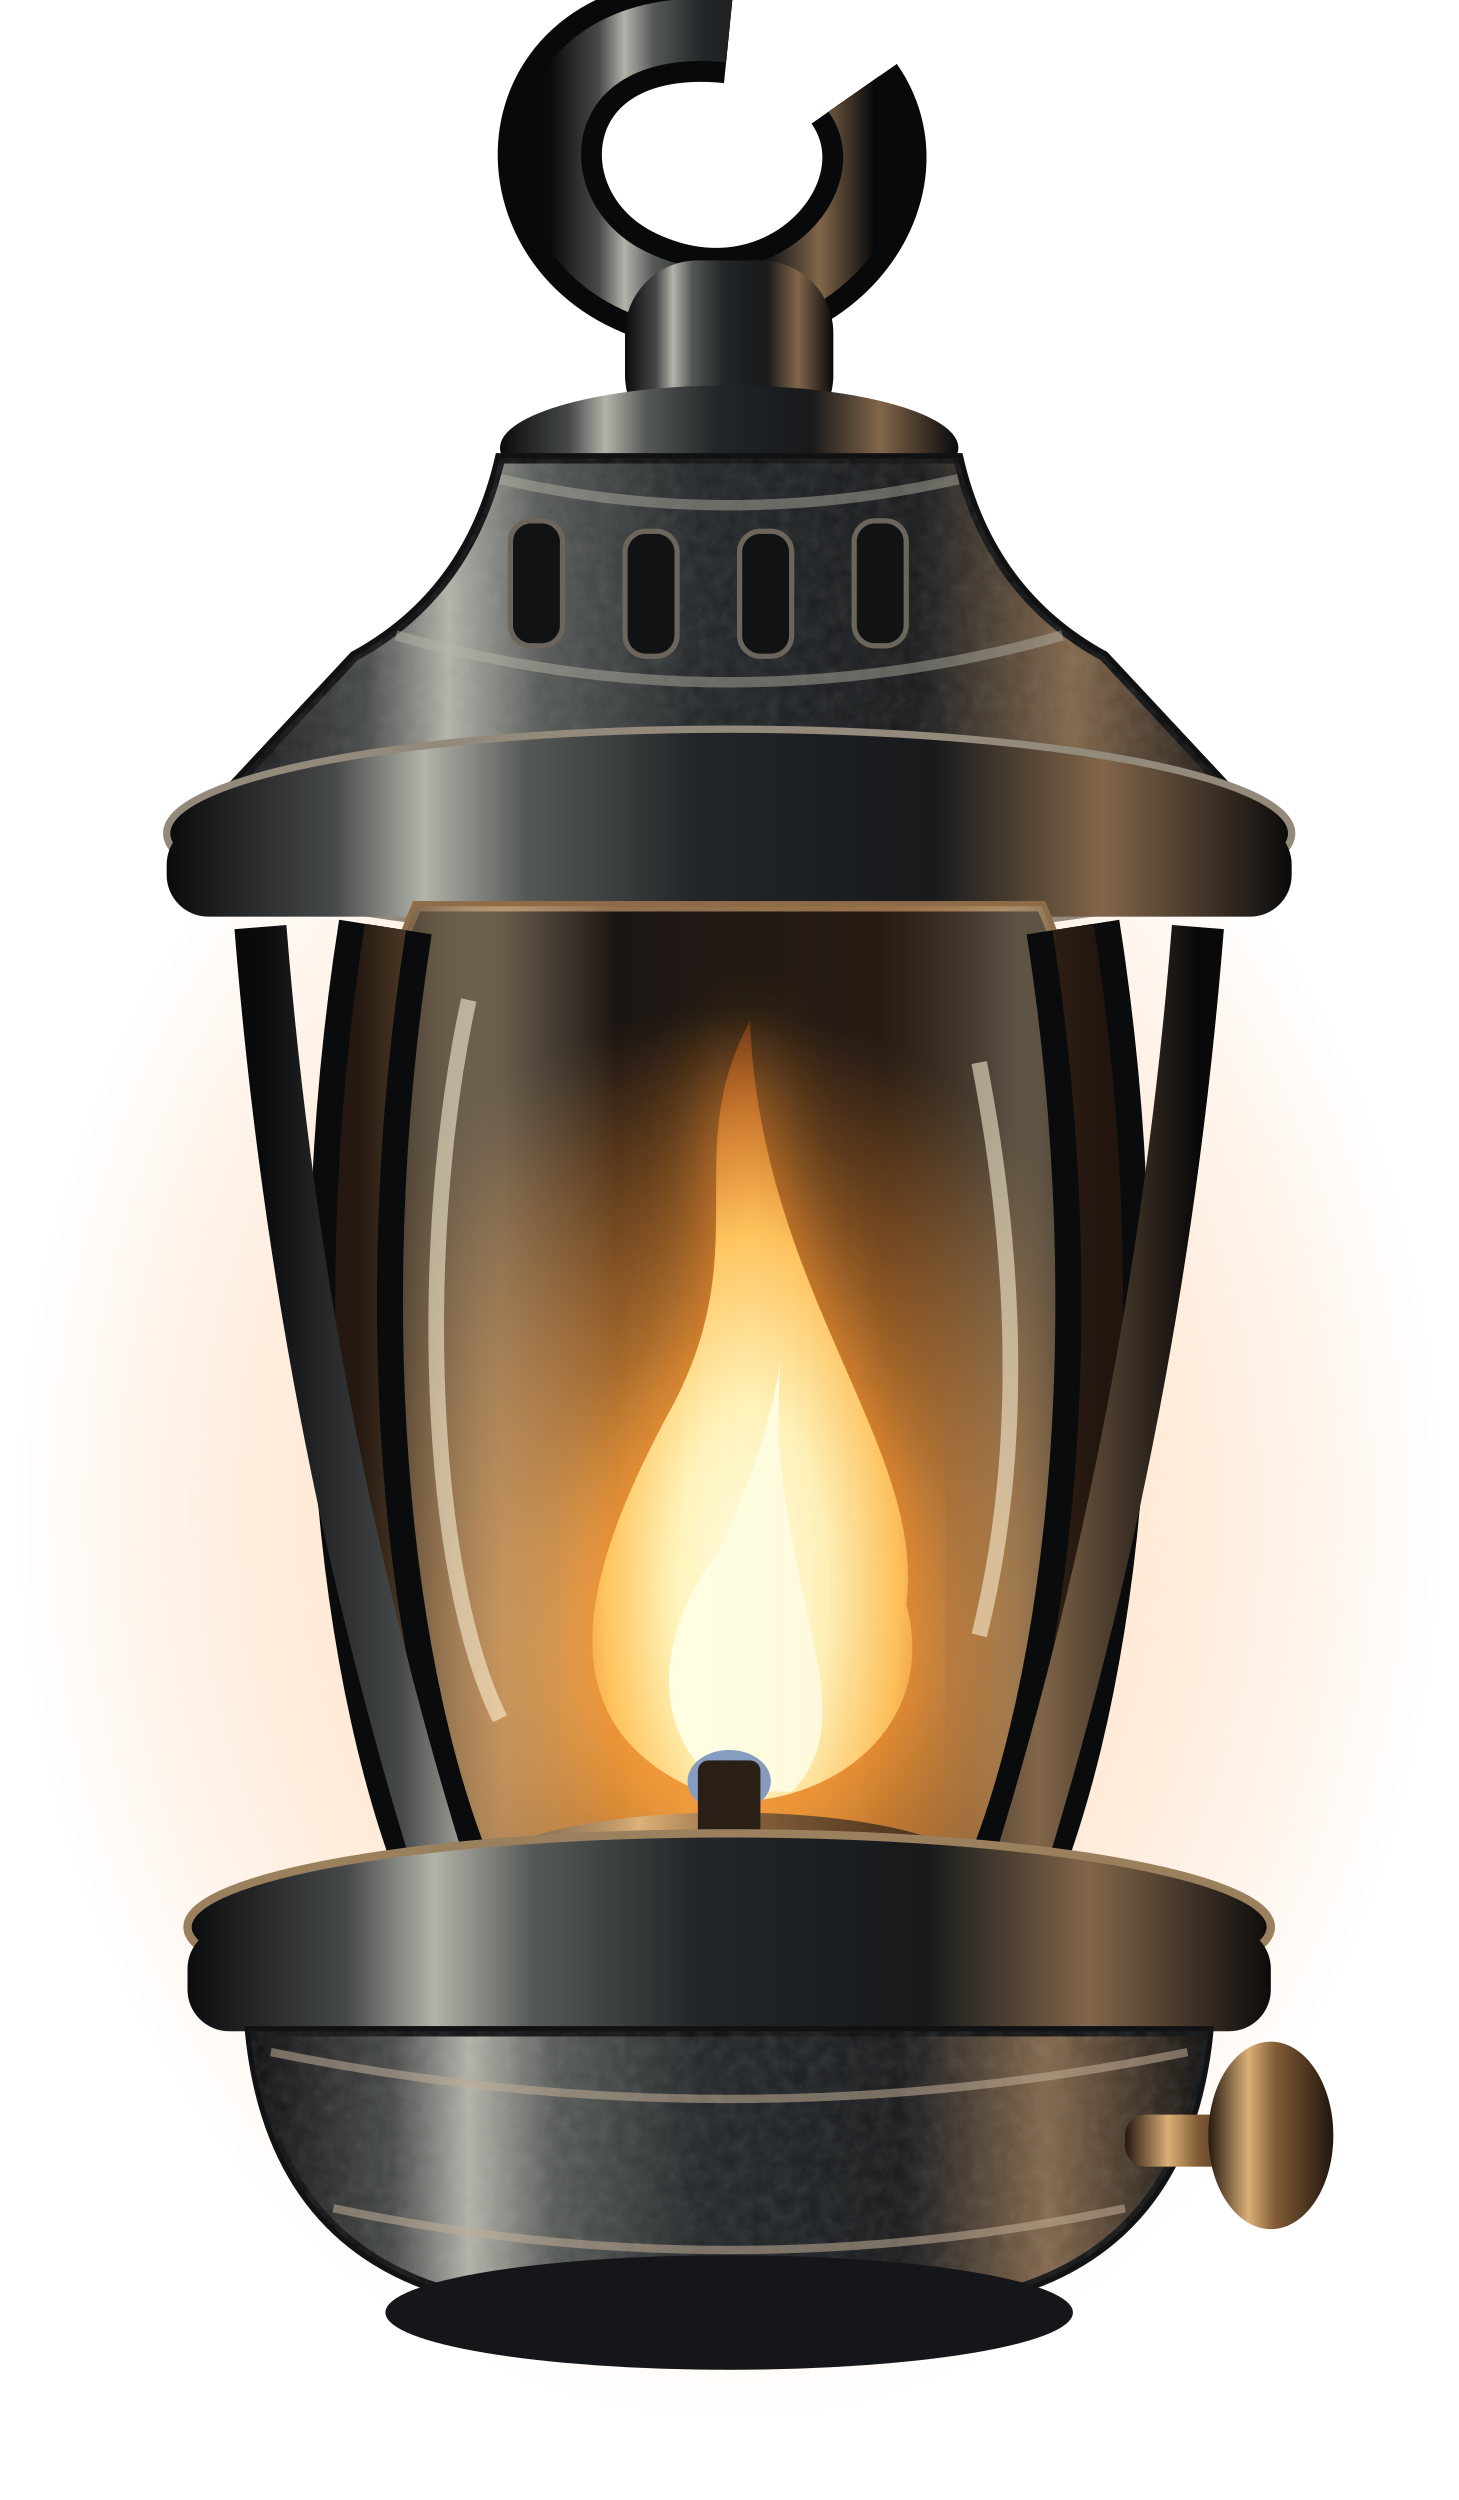
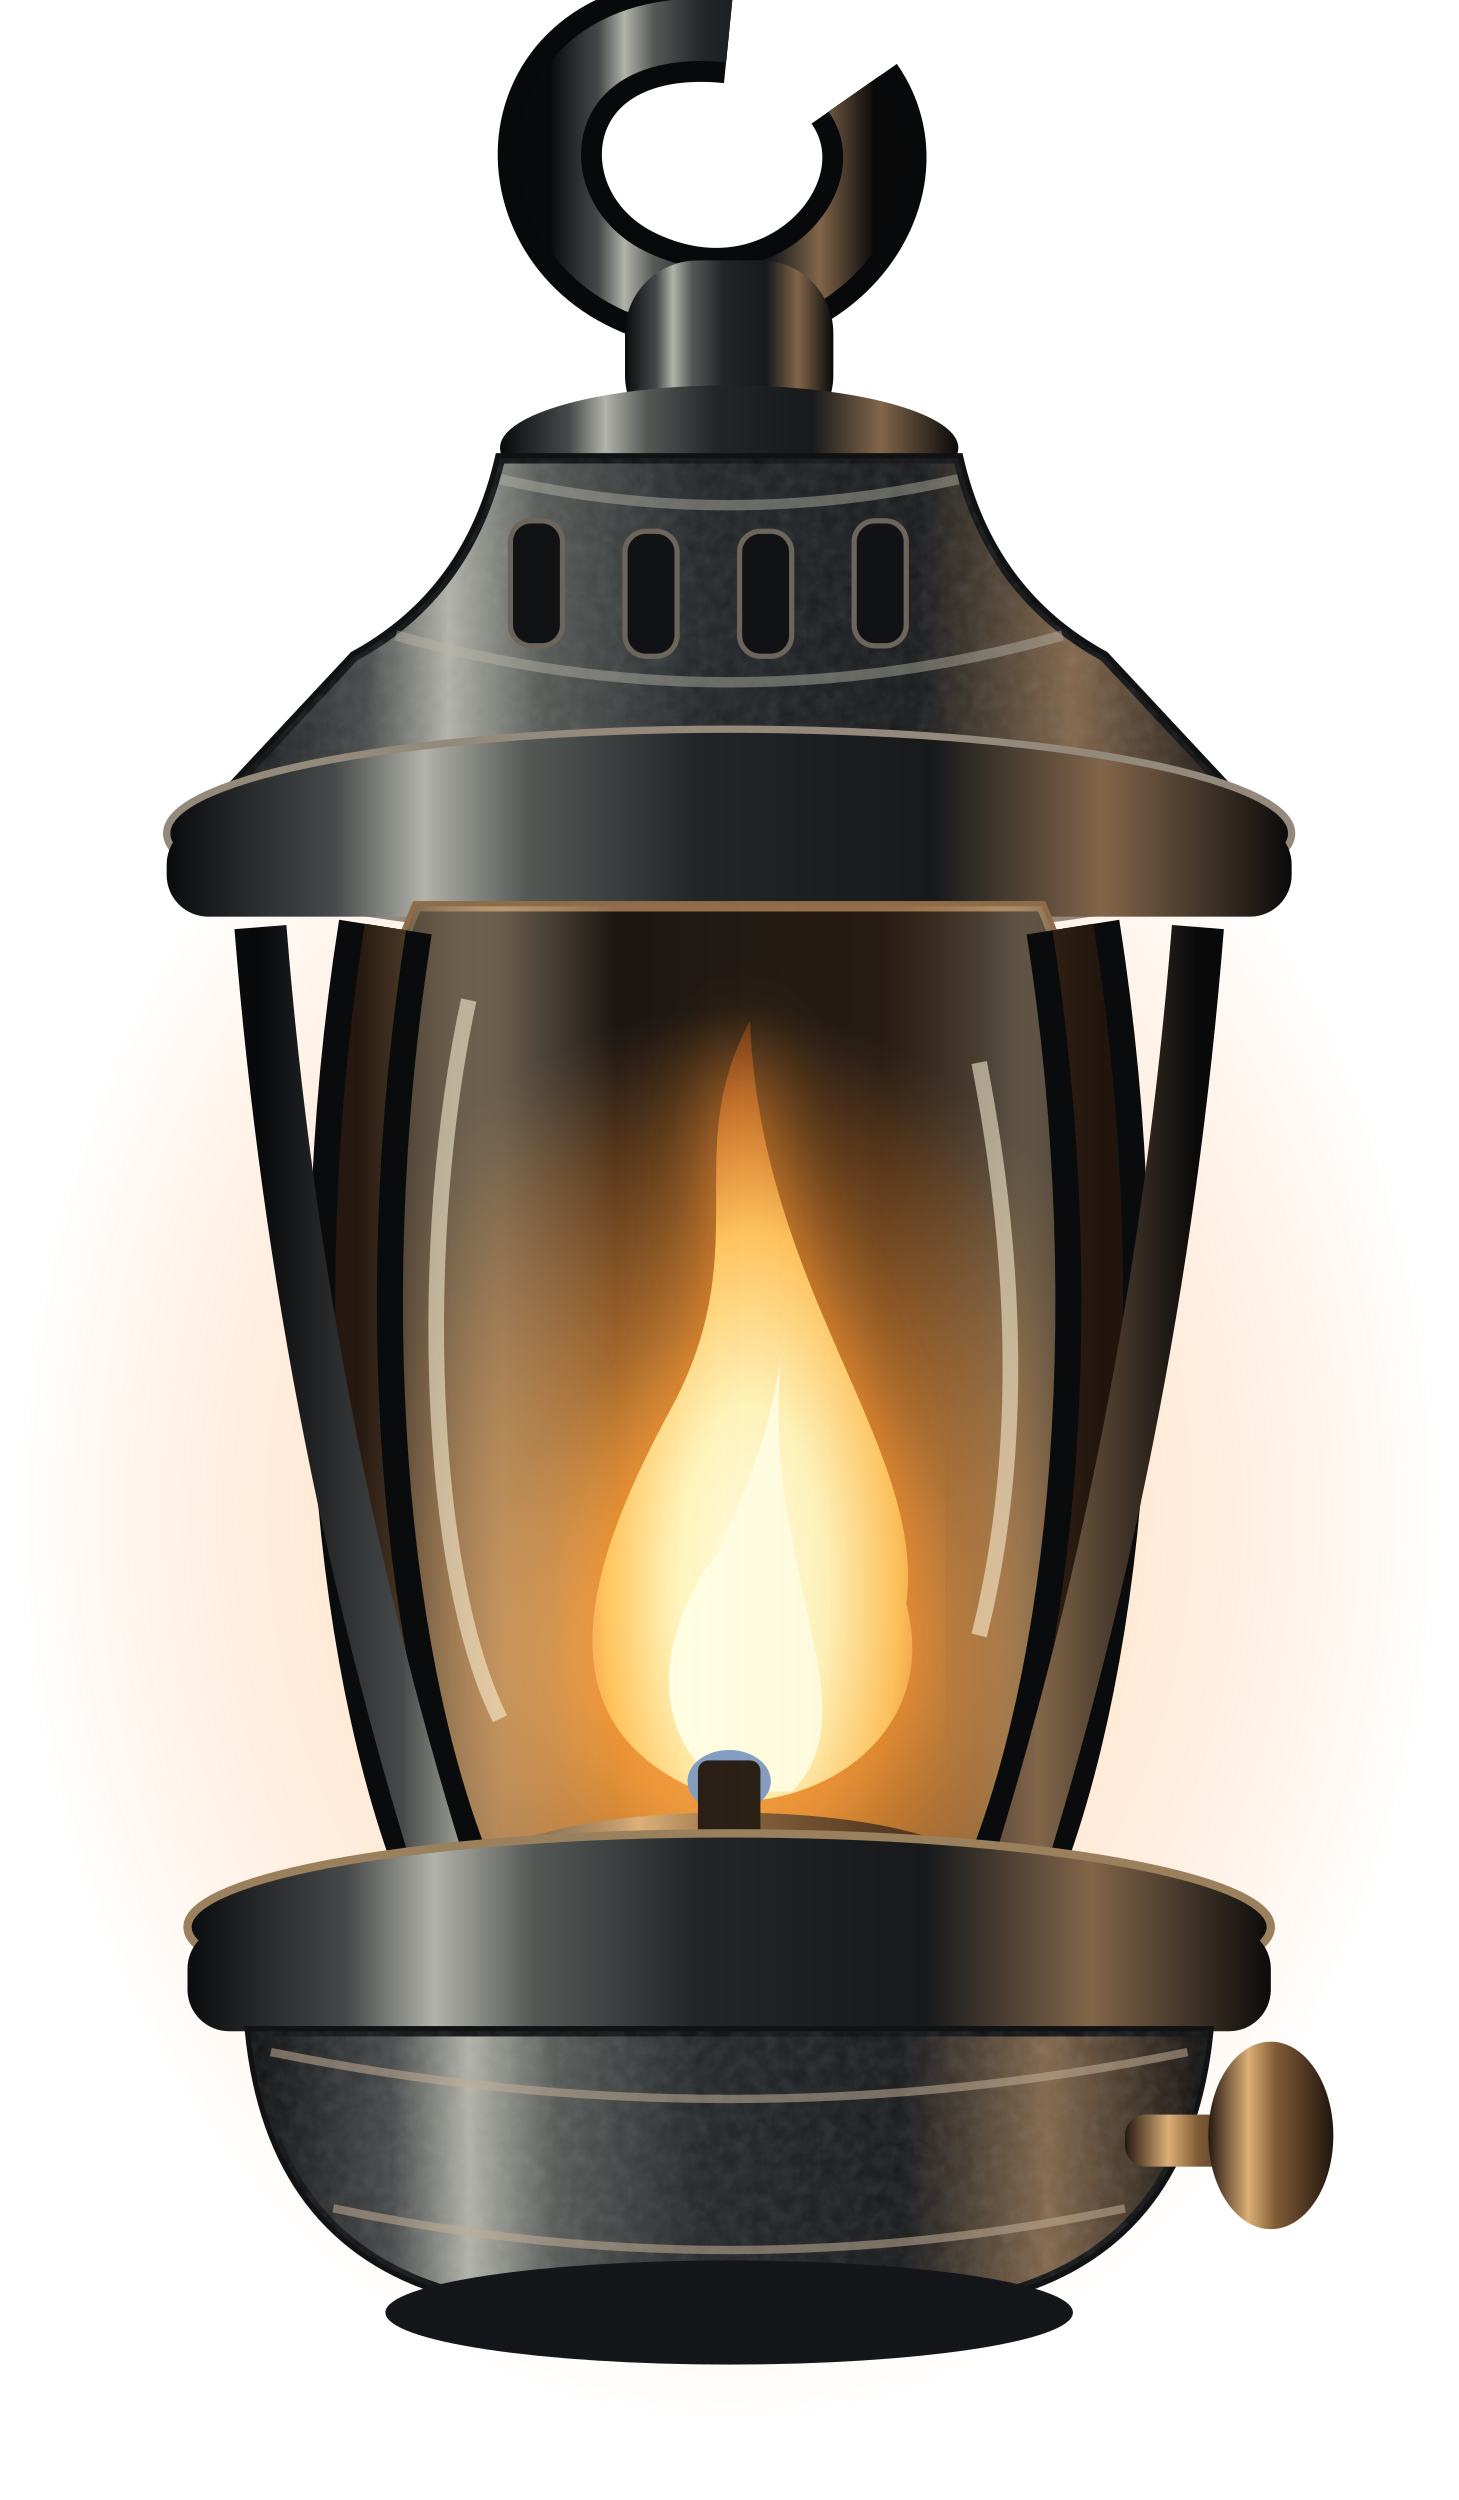
<svg xmlns="http://www.w3.org/2000/svg" viewBox="0 0 140 240">
  <defs>
    <linearGradient id="m">
      <stop stop-color="#090a0c" />
      <stop offset=".15" stop-color="#464949" />
      <stop offset=".23" stop-color="#b2b3aa" />
      <stop offset=".32" stop-color="#555956" />
      <stop offset=".47" stop-color="#222629" />
      <stop offset=".68" stop-color="#17191b" />
      <stop offset=".83" stop-color="#82664a" />
      <stop offset="1" stop-color="#09090a" />
    </linearGradient>
    <linearGradient id="b">
      <stop stop-color="#241810" />
      <stop offset=".32" stop-color="#dcaf77" />
      <stop offset=".54" stop-color="#805b35" />
      <stop offset="1" stop-color="#21150e" />
    </linearGradient>
    <radialGradient id="i" cx="50%" cy="75%" r="65%">
      <stop stop-color="#ffcf74" />
      <stop offset=".24" stop-color="#dc8b31" />
      <stop offset=".52" stop-color="#815020" />
      <stop offset="1" stop-color="#17110e" />
    </radialGradient>
    <radialGradient id="f" cx="50%" cy="73%" r="74%">
      <stop stop-color="#ffffe8" />
      <stop offset=".32" stop-color="#fff5bc" />
      <stop offset=".62" stop-color="#ffc35b" />
      <stop offset="1" stop-color="#d8580f" stop-opacity=".3" />
    </radialGradient>
    <radialGradient id="h">
      <stop stop-color="#ffcf76" stop-opacity=".5" />
      <stop offset="1" stop-color="#ff781a" stop-opacity="0" />
    </radialGradient>
    <linearGradient id="g">
      <stop stop-color="#190f09" stop-opacity=".9" />
      <stop offset=".2" stop-color="#ffe7bc" stop-opacity=".35" />
      <stop offset=".35" stop-color="#fff1cf" stop-opacity=".02" />
      <stop offset=".7" stop-color="#dd9250" stop-opacity=".08" />
      <stop offset=".85" stop-color="#ffe9bf" stop-opacity=".24" />
      <stop offset="1" stop-color="#1b120c" stop-opacity=".9" />
    </linearGradient>
    <filter id="blur">
      <feGaussianBlur stdDeviation="3.5" />
    </filter>
    <filter id="grain">
      <feTurbulence type="fractalNoise" baseFrequency=".75" numOctaves="3" seed="7" />
      <feColorMatrix type="saturate" values="0" />
      <feComponentTransfer>
        <feFuncA type="linear" slope=".22" />
      </feComponentTransfer>
      <feComposite in2="SourceAlpha" operator="in" />
    </filter>
    <clipPath id="w">
      <path d="M40 87C30 110 32 158 46 185H94C108 158 110 110 100 87Z" />
    </clipPath>
  </defs>
  <style>.flame{transform-origin:70px 173px;animation:flick .43s ease-in-out infinite alternate}.heat{animation:heat .31s ease-in-out infinite alternate}@keyframes flick{0%{transform:skewX(-4deg) scale(.92,1.04)}50%{transform:skewX(3deg) scale(1.04,.97)}100%{transform:skewX(5deg) scale(.97,1.08)}}@keyframes heat{from{opacity:.75}to{opacity:1}}@media(prefers-reduced-motion:reduce){*{animation:none!important}}</style>
  <ellipse class="heat" cx="70" cy="145" rx="69" ry="87" fill="url(#h)" />
  <path d="M70 3C50 1 48 21 61 27C76 34 89 19 82 9" stroke="#08090a" stroke-width="10" fill="none" />
  <path d="M70 3C50 1 48 21 61 27C76 34 89 19 82 9" stroke="url(#m)" stroke-width="6" fill="none" />
  <rect x="60" y="25" width="20" height="18" rx="7" fill="url(#m)" />
  <ellipse cx="70" cy="43" rx="22" ry="6" fill="url(#m)" />
  <path d="M48 44Q45 57 34 63L20 78Q70 91 120 78L106 63Q95 57 92 44Z" fill="url(#m)" stroke="#101113" />
  <path d="M48 44Q45 57 34 63L20 78Q70 91 120 78L106 63Q95 57 92 44Z" fill="#aaa" filter="url(#grain)" opacity=".6" />
  <g fill="#111214" stroke="#6b655b" stroke-width=".5">
    <rect x="49" y="50" width="5" height="12" rx="2" />
    <rect x="60" y="51" width="5" height="12" rx="2" />
    <rect x="71" y="51" width="5" height="12" rx="2" />
    <rect x="82" y="50" width="5" height="12" rx="2" />
  </g>
  <path d="M48 46Q70 51 92 46M38 61Q70 70 102 61M25 76Q70 85 115 76" stroke="#b7b4a8" opacity=".46" fill="none" />
  <ellipse cx="70" cy="80" rx="54" ry="10" fill="url(#m)" stroke="#938a7b" stroke-width=".7" />
  <rect x="16" y="79" width="108" height="9" rx="4" fill="url(#m)" />
  <path d="M40 87C30 110 32 158 46 185H94C108 158 110 110 100 87Z" fill="url(#i)" stroke="#8f6c48" />
  <g clip-path="url(#w)">
    <ellipse class="heat" cx="70" cy="153" rx="36" ry="55" fill="url(#h)" />
    <g class="flame">
      <path d="M70 173C51 167 56 151 64 136C73 120 65 111 72 98C73 124 89 139 87 154C90 165 81 173 70 173Z" fill="#f28b26" filter="url(#blur)" />
      <path d="M70 173C51 167 56 151 64 136C73 120 65 111 72 98C73 124 89 139 87 154C90 165 81 173 70 173Z" fill="url(#f)" />
      <path d="M70 172C61 166 64 155 69 149Q74 138 75 130C73 151 84 164 76 172Z" fill="#ffffe4" />
      <ellipse cx="70" cy="171" rx="4" ry="3" fill="#809bc3" />
    </g>
    <ellipse cx="70" cy="180" rx="24" ry="6" fill="url(#b)" />
    <rect x="67" y="169" width="6" height="10" rx="1" fill="#211710" />
    <path d="M40 87C30 110 32 158 46 185H94C108 158 110 110 100 87Z" fill="url(#g)" />
    <path d="M45 96C40 119 41 151 48 165M94 102Q100 133 94 157" fill="none" stroke="#fff6db" stroke-width="1.5" opacity=".55" />
  </g>
  <path d="M37 89C31 127 35 165 45 185M103 89C109 127 105 165 95 185" stroke="#090b0c" stroke-width="9" fill="none" />
  <path d="M37 89C31 127 35 165 45 185M103 89C109 127 105 165 95 185" stroke="url(#b)" stroke-width="4" fill="none" />
  <path d="M25 89Q29 139 44 185M115 89Q111 139 96 185" stroke="url(#m)" stroke-width="5" fill="none" />
  <ellipse cx="70" cy="185" rx="52" ry="9" fill="url(#m)" stroke="#9a805d" stroke-width=".8" />
  <rect x="18" y="185" width="104" height="10" rx="4" fill="url(#m)" />
  <path d="M24 195Q26 215 43 220Q70 226 97 220Q114 215 116 195Z" fill="url(#m)" stroke="#111214" />
  <path d="M24 195Q26 215 43 220Q70 226 97 220Q114 215 116 195Z" fill="#aaa" filter="url(#grain)" opacity=".65" />
  <path d="M26 197Q70 206 114 197M32 212Q70 220 108 212" stroke="#c1ad95" stroke-width=".8" opacity=".55" fill="none" />
-   <ellipse cx="70" cy="222" rx="33" ry="5.5" fill="#151619" />
+   <ellipse cx="70" cy="222" rx="33" ry="5" fill="#151619" />
  <rect x="108" y="203" width="13" height="5" rx="2" fill="url(#b)" />
  <ellipse cx="122" cy="205" rx="6" ry="9" fill="url(#b)" />
</svg>
